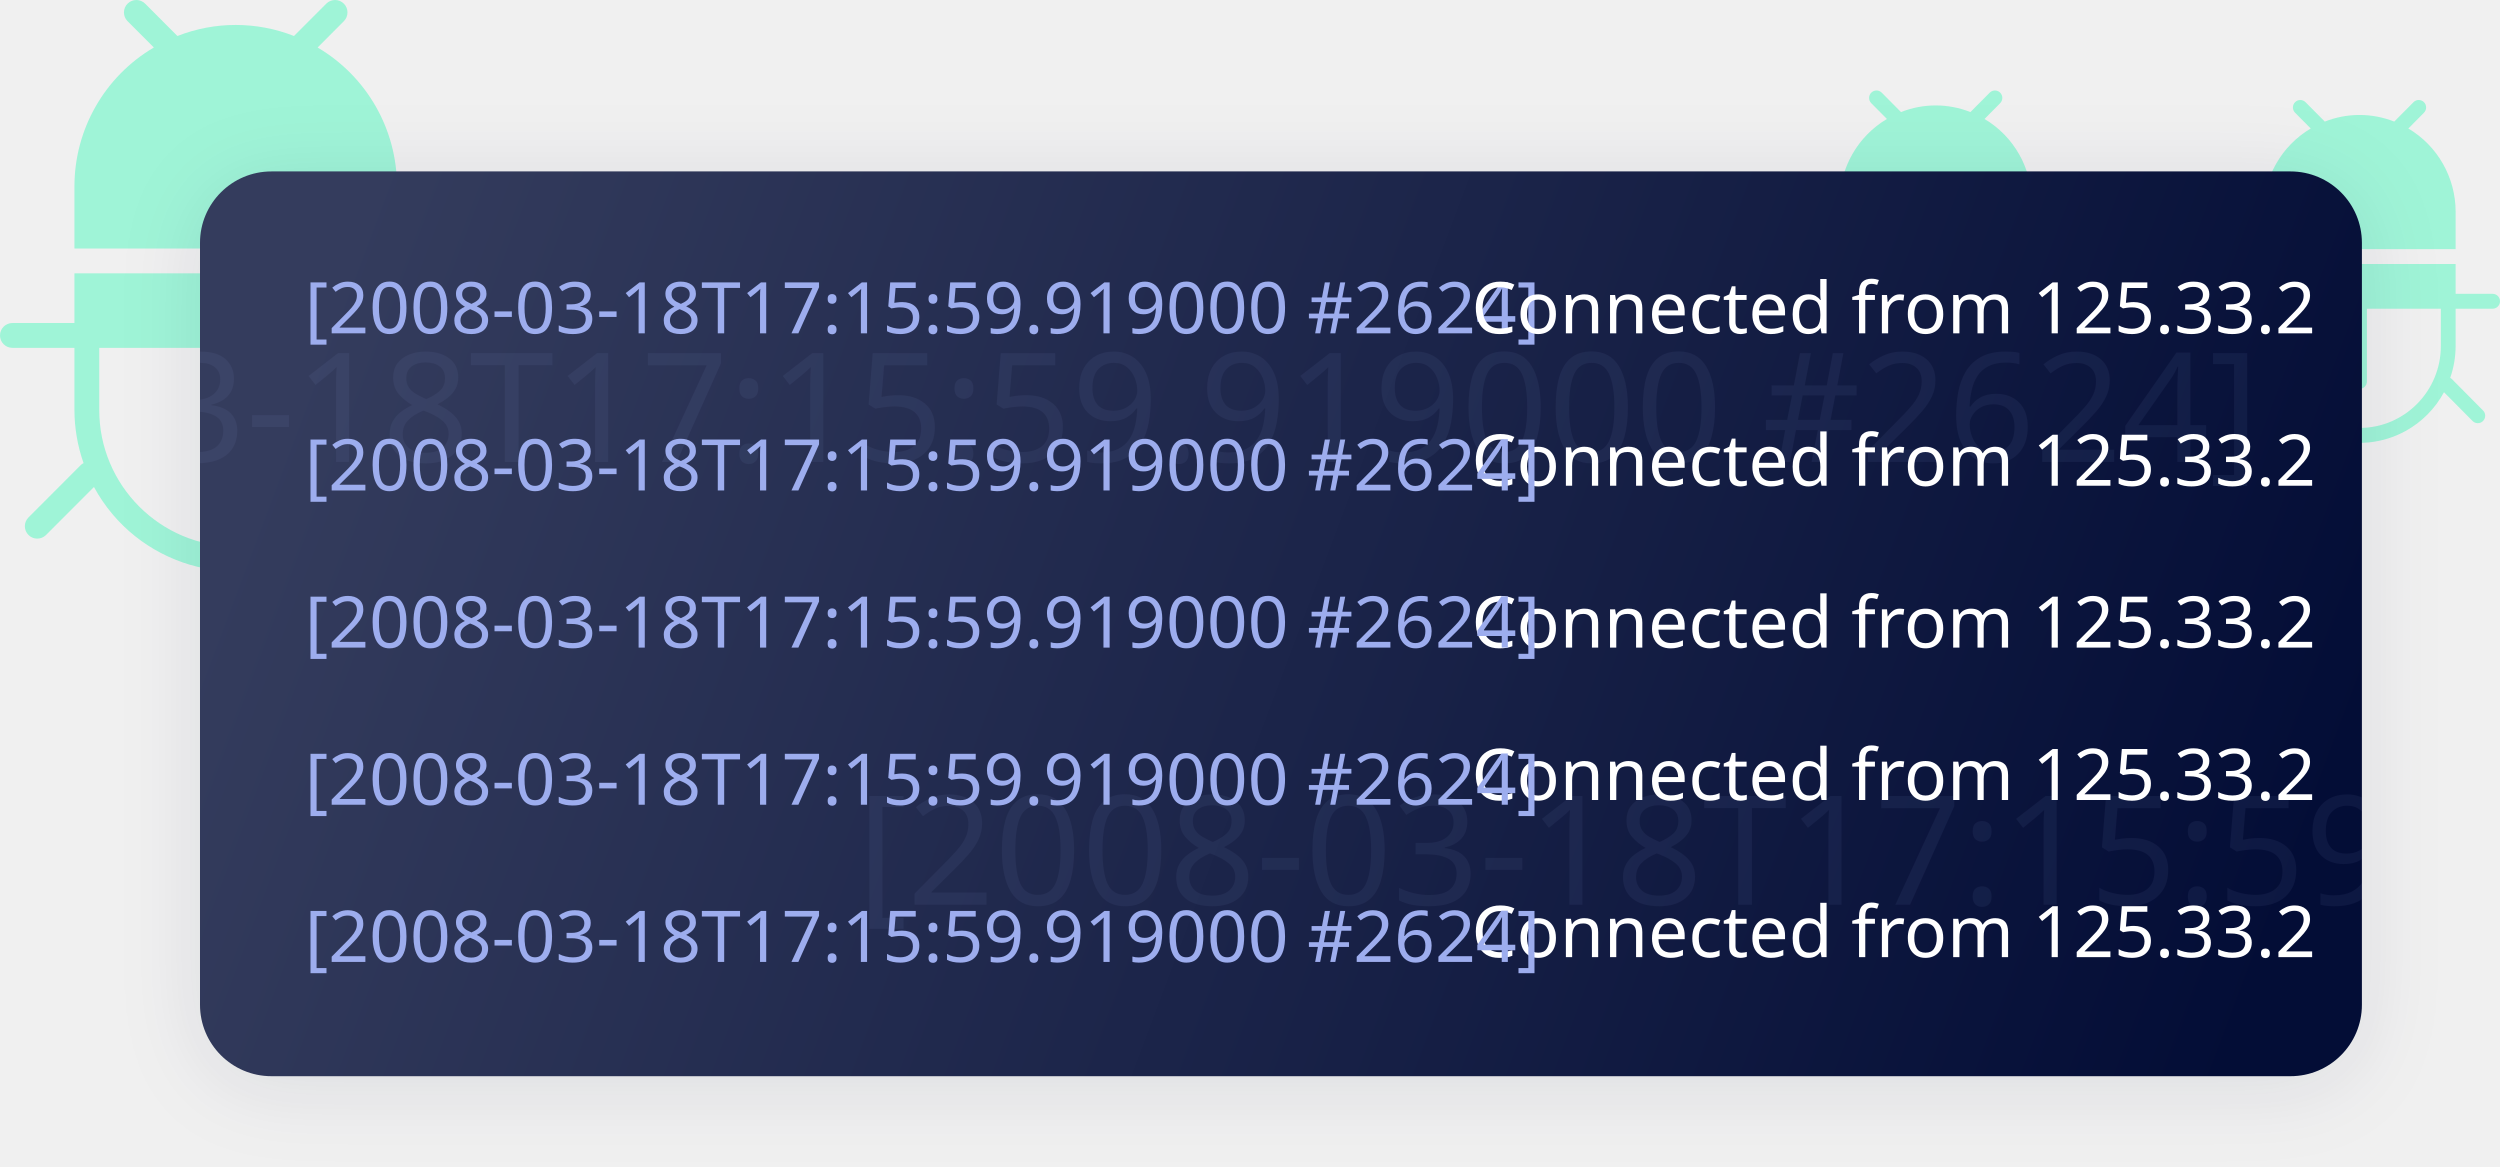
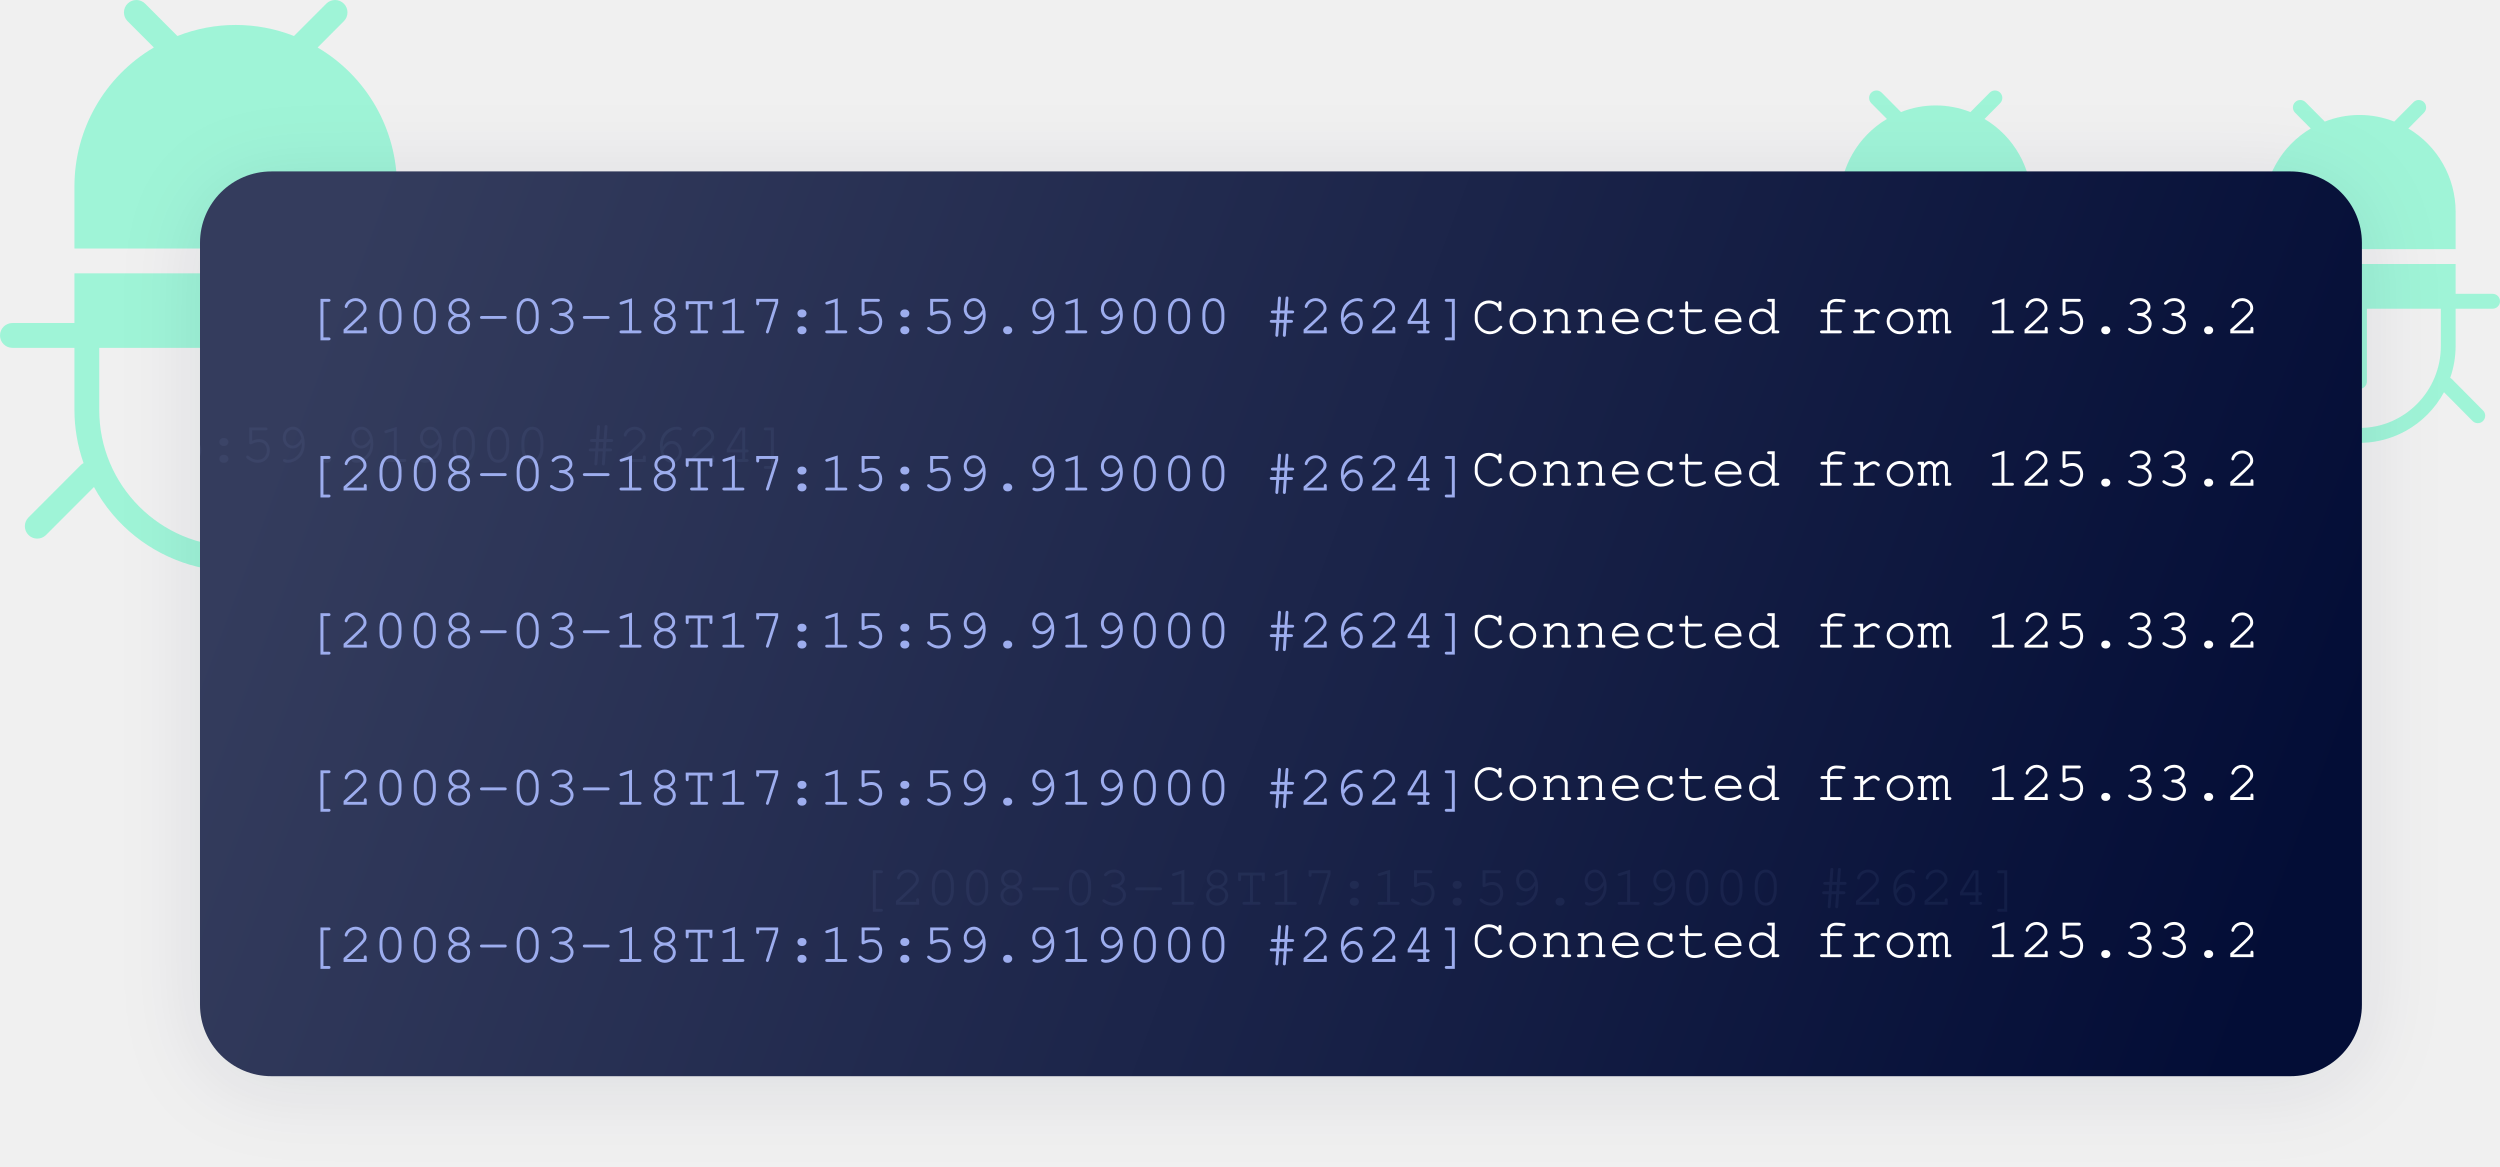
<svg xmlns="http://www.w3.org/2000/svg" xmlns:xlink="http://www.w3.org/1999/xlink" width="525px" height="245px" viewBox="0 0 525 245" version="1.1">
+   <style> * {font-family:"Courier"; font-size: 12px; }</style>
  <defs>
    <linearGradient x1="100%" y1="57.936%" x2="1.8%" y2="42.547%" id="linearGradient-1">
      <stop stop-color="#030D36" offset="0%" />
      <stop stop-color="#343C5D" offset="100%" />
    </linearGradient>
    <rect id="path-2" x="0" y="0" width="454" height="190" rx="15" />
    <filter x="-5.8%" y="-12.9%" width="111.7%" height="127.9%" filterUnits="objectBoundingBox" id="filter-4">
      <feOffset dx="0" dy="2" in="SourceAlpha" result="shadowOffsetOuter1" />
      <feGaussianBlur stdDeviation="8.5" in="shadowOffsetOuter1" result="shadowBlurOuter1" />
      <feColorMatrix values="0 0 0 0 0.012   0 0 0 0 0.051   0 0 0 0 0.212  0 0 0 0.092 0" type="matrix" in="shadowBlurOuter1" />
    </filter>
  </defs>
  <g id="Hub" stroke="none" stroke-width="1" fill="none" fill-rule="evenodd">
    <g id="Product-Platform" transform="translate(-730, -1159)">
      <g id="Logs" transform="translate(730, 1159)">
        <path d="M83.368,52.185 L15.632,52.185 L15.632,39.144 C15.634,27.15 21.977,16.052 32.305,9.972 L26.815,4.475 C26.8,4.46 26.784,4.444 26.769,4.429 C25.764,3.397 25.785,1.746 26.816,0.741 C27.846,-0.265 29.495,-0.244 30.5,0.788 L37.263,7.558 C45.129,4.467 53.871,4.467 61.737,7.558 L68.5,0.788 C68.516,0.772 68.531,0.756 68.547,0.741 C69.577,-0.265 71.226,-0.244 72.231,0.787 C73.235,1.819 73.215,3.47 72.185,4.475 L66.701,9.975 C77.028,16.058 83.368,27.157 83.368,39.152 L83.368,39.144 L83.368,52.185 Z M96.395,67.833 C97.834,67.833 99,69.001 99,70.441 C99,71.881 97.834,73.049 96.395,73.049 L83.368,73.049 L83.368,86.089 C83.362,89.893 82.714,93.668 81.452,97.255 C81.64,97.348 81.815,97.464 81.973,97.601 L93.026,108.668 C94.033,109.685 94.032,111.324 93.026,112.34 C92.013,113.363 90.363,113.37 89.341,112.356 L79.268,102.27 C76.144,108.025 71.422,112.752 65.673,115.879 C49.232,124.821 28.664,118.728 19.732,102.27 L9.658,112.356 C8.643,113.364 7.006,113.364 5.99,112.356 C4.968,111.342 4.961,109.691 5.973,108.668 L17.029,97.601 C17.187,97.464 17.362,97.348 17.55,97.255 C16.288,93.668 15.639,89.893 15.632,86.089 L15.632,73.049 L2.605,73.049 C1.166,73.049 6.28956069e-08,71.881 1.4281909e-12,70.441 C1.4281909e-12,69.001 1.166,67.833 2.605,67.833 L15.632,67.833 L15.632,57.401 L83.368,57.401 L83.368,67.833 L96.395,67.833 Z M78.158,86.089 L78.158,73.049 L52.105,73.049 L52.105,98.498 C52.105,99.938 50.939,101.106 49.5,101.106 C48.061,101.106 46.895,99.938 46.895,98.498 L46.895,73.049 L20.842,73.049 L20.842,86.089 C20.842,101.934 33.673,114.778 49.5,114.778 C65.327,114.778 78.158,101.934 78.158,86.089 Z" id="Combined-Shape" fill="#9FF4D7" fill-rule="nonzero" />
        <path d="M515.684,52.311 L475.316,52.311 L475.316,44.487 C475.317,37.29 479.098,30.631 485.253,26.983 L481.981,23.685 C481.972,23.676 481.962,23.667 481.953,23.657 C481.355,23.038 481.367,22.048 481.981,21.444 C482.595,20.841 483.578,20.854 484.177,21.473 L488.207,25.535 C492.895,23.68 498.105,23.68 502.793,25.535 L506.823,21.473 C506.832,21.463 506.842,21.454 506.851,21.444 C507.465,20.841 508.448,20.854 509.047,21.472 C509.645,22.091 509.633,23.082 509.019,23.685 L505.751,26.985 C511.906,30.635 515.684,37.294 515.684,44.491 L515.684,44.487 L515.684,52.311 Z M523.447,61.7 C524.305,61.7 525,62.4 525,63.265 C525,64.129 524.305,64.829 523.447,64.829 L515.684,64.829 L515.684,72.654 C515.68,74.936 515.294,77.201 514.542,79.353 C514.654,79.409 514.758,79.479 514.853,79.561 L521.44,86.201 C522.04,86.811 522.04,87.794 521.44,88.404 C520.836,89.018 519.853,89.022 519.244,88.413 L513.24,82.362 C511.379,85.815 508.565,88.651 505.138,90.528 C495.341,95.893 483.083,92.237 477.759,82.362 L471.756,88.413 C471.151,89.018 470.175,89.018 469.57,88.414 C468.961,87.805 468.956,86.815 469.56,86.201 L476.149,79.561 C476.243,79.479 476.347,79.409 476.459,79.353 C475.707,77.201 475.32,74.936 475.316,72.654 L475.316,64.829 L467.553,64.829 C466.695,64.829 466,64.129 466,63.265 C466,62.4 466.695,61.7 467.553,61.7 L475.316,61.7 L475.316,55.44 L515.684,55.44 L515.684,61.7 L523.447,61.7 Z M512.579,72.654 L512.579,64.829 L497.053,64.829 L497.053,80.099 C497.053,80.963 496.357,81.664 495.5,81.664 C494.643,81.664 493.947,80.963 493.947,80.099 L493.947,64.829 L478.421,64.829 L478.421,72.654 C478.421,82.16 486.068,89.867 495.5,89.867 C504.932,89.867 512.579,82.16 512.579,72.654 Z" id="Combined-Shape" fill="#9FF4D7" fill-rule="nonzero" />
        <path d="M426.684,50.311 L386.316,50.311 L386.316,42.487 C386.317,35.29 390.098,28.631 396.253,24.983 L392.981,21.685 C392.972,21.676 392.962,21.667 392.953,21.657 C392.355,21.038 392.367,20.048 392.981,19.444 C393.595,18.841 394.578,18.854 395.177,19.473 L399.207,23.535 C403.895,21.68 409.105,21.68 413.793,23.535 L417.823,19.473 C417.832,19.463 417.842,19.454 417.851,19.444 C418.465,18.841 419.448,18.854 420.047,19.472 C420.645,20.091 420.633,21.082 420.019,21.685 L416.751,24.985 C422.906,28.635 426.684,35.294 426.684,42.491 L426.684,42.487 L426.684,50.311 Z M434.447,59.7 C435.305,59.7 436,60.4 436,61.265 C436,62.129 435.305,62.829 434.447,62.829 L426.684,62.829 L426.684,70.654 C426.68,72.936 426.294,75.201 425.542,77.353 C425.654,77.409 425.758,77.479 425.853,77.561 L432.44,84.201 C433.04,84.811 433.04,85.794 432.44,86.404 C431.836,87.018 430.853,87.022 430.244,86.413 L424.24,80.362 C422.379,83.815 419.565,86.651 416.138,88.528 C406.341,93.893 394.083,90.237 388.759,80.362 L382.756,86.413 C382.151,87.018 381.175,87.018 380.57,86.414 C379.961,85.805 379.956,84.815 380.56,84.201 L387.149,77.561 C387.243,77.479 387.347,77.409 387.459,77.353 C386.707,75.201 386.32,72.936 386.316,70.654 L386.316,62.829 L378.553,62.829 C377.695,62.829 377,62.129 377,61.265 C377,60.4 377.695,59.7 378.553,59.7 L386.316,59.7 L386.316,53.44 L426.684,53.44 L426.684,59.7 L434.447,59.7 Z M423.579,70.654 L423.579,62.829 L408.053,62.829 L408.053,78.099 C408.053,78.963 407.357,79.664 406.5,79.664 C405.643,79.664 404.947,78.963 404.947,78.099 L404.947,62.829 L389.421,62.829 L389.421,70.654 C389.421,80.16 397.068,87.867 406.5,87.867 C415.932,87.867 423.579,80.16 423.579,70.654 Z" id="Combined-Shape" fill="#9FF4D7" fill-rule="nonzero" />
        <g id="[2008-03-18T17:15:59-+-[2008-03-18T17:15:59-+-[2008-03-18T17:15:59-+-[2008-03-18T17:15:59-Mask" transform="translate(42, 36)">
          <mask id="mask-3" fill="white">
            <use xlink:href="#path-2" />
          </mask>
          <g id="Mask">
            <use fill="black" fill-opacity="1" filter="url(#filter-4)" xlink:href="#path-2" />
            <use fill="url(#linearGradient-1)" fill-rule="evenodd" xlink:href="#path-2" />
          </g>
          <text id="[2008-03-18T17:15:59" opacity="0.07" mask="url(#mask-3)" font-family="SourceSansPro-Semibold, Source Sans Pro" font-size="32" font-weight="500">
            <tspan x="-121" y="61" fill="#9DADEE">[2008-03-18T17:15:59.919000 #2624]</tspan>
            <tspan x="381.176" y="61" fill="#495056">  </tspan>
            <tspan x="394.296" y="61" font-family="SourceSansPro-Regular, Source Sans Pro" font-weight="normal" fill="#495056"> </tspan>
          </text>
          <text id="[2008-03-18T17:15:59" opacity="0.07" mask="url(#mask-3)" font-family="SourceSansPro-Semibold, Source Sans Pro" font-size="32" font-weight="500">
            <tspan x="138" y="154" fill="#9DADEE">[2008-03-18T17:15:59.919000 #2624]  </tspan>
            <tspan x="653.296" y="154" font-family="SourceSansPro-Regular, Source Sans Pro" font-weight="normal" fill="#495056"> Deploying…</tspan>
          </text>
        </g>
        <text id="[2008-03-18T17:15:59" font-family="SourceSansPro-Semibold, Source Sans Pro" font-size="15" font-weight="500" fill="#9DADEE">
          <tspan x="64" y="70">[2008-03-18T17:15:59.919000 #2624]  </tspan>
        </text>
        <text id="Connected-from-125.3" font-family="SourceSansPro-Semibold, Source Sans Pro" font-size="15" font-weight="500" fill="#FFFFFF">
          <tspan x="309" y="70">Connected from 125.33.2</tspan>
        </text>
        <text id="Connected-from-125.3" font-family="SourceSansPro-Semibold, Source Sans Pro" font-size="15" font-weight="500" fill="#FFFFFF">
          <tspan x="309" y="102">Connected from 125.33.2</tspan>
        </text>
        <text id="Connected-from-125.3" font-family="SourceSansPro-Semibold, Source Sans Pro" font-size="15" font-weight="500" fill="#FFFFFF">
          <tspan x="309" y="136">Connected from 125.33.2</tspan>
        </text>
        <text id="Connected-from-125.3" font-family="SourceSansPro-Semibold, Source Sans Pro" font-size="15" font-weight="500" fill="#FFFFFF">
          <tspan x="309" y="168">Connected from 125.33.2</tspan>
        </text>
        <text id="Connected-from-125.3" font-family="SourceSansPro-Semibold, Source Sans Pro" font-size="15" font-weight="500" fill="#FFFFFF">
          <tspan x="309" y="201">Connected from 125.33.2</tspan>
        </text>
        <text id="[2008-03-18T17:15:59" font-family="SourceSansPro-Semibold, Source Sans Pro" font-size="15" font-weight="500" fill="#9DADEE">
          <tspan x="64" y="103">[2008-03-18T17:15:59.919000 #2624]  </tspan>
        </text>
        <text id="[2008-03-18T17:15:59" font-family="SourceSansPro-Semibold, Source Sans Pro" font-size="15" font-weight="500" fill="#9DADEE">
          <tspan x="64" y="136">[2008-03-18T17:15:59.919000 #2624]</tspan>
        </text>
        <text id="[2008-03-18T17:15:59" font-family="SourceSansPro-Semibold, Source Sans Pro" font-size="15" font-weight="500">
          <tspan x="64" y="169" fill="#9DADEE">[2008-03-18T17:15:59.919000 #2624]  </tspan>
          <tspan x="305.545" y="169" font-family="SourceSansPro-Regular, Source Sans Pro" font-weight="normal" fill="#495056"> </tspan>
        </text>
        <text id="[2008-03-18T17:15:59" font-family="SourceSansPro-Semibold, Source Sans Pro" font-size="15" font-weight="500">
          <tspan x="64" y="202" fill="#9DADEE">[2008-03-18T17:15:59.919000 #2624]  </tspan>
          <tspan x="305.545" y="202" font-family="SourceSansPro-Regular, Source Sans Pro" font-weight="normal" fill="#495056"> </tspan>
        </text>
      </g>
    </g>
  </g>
</svg>
